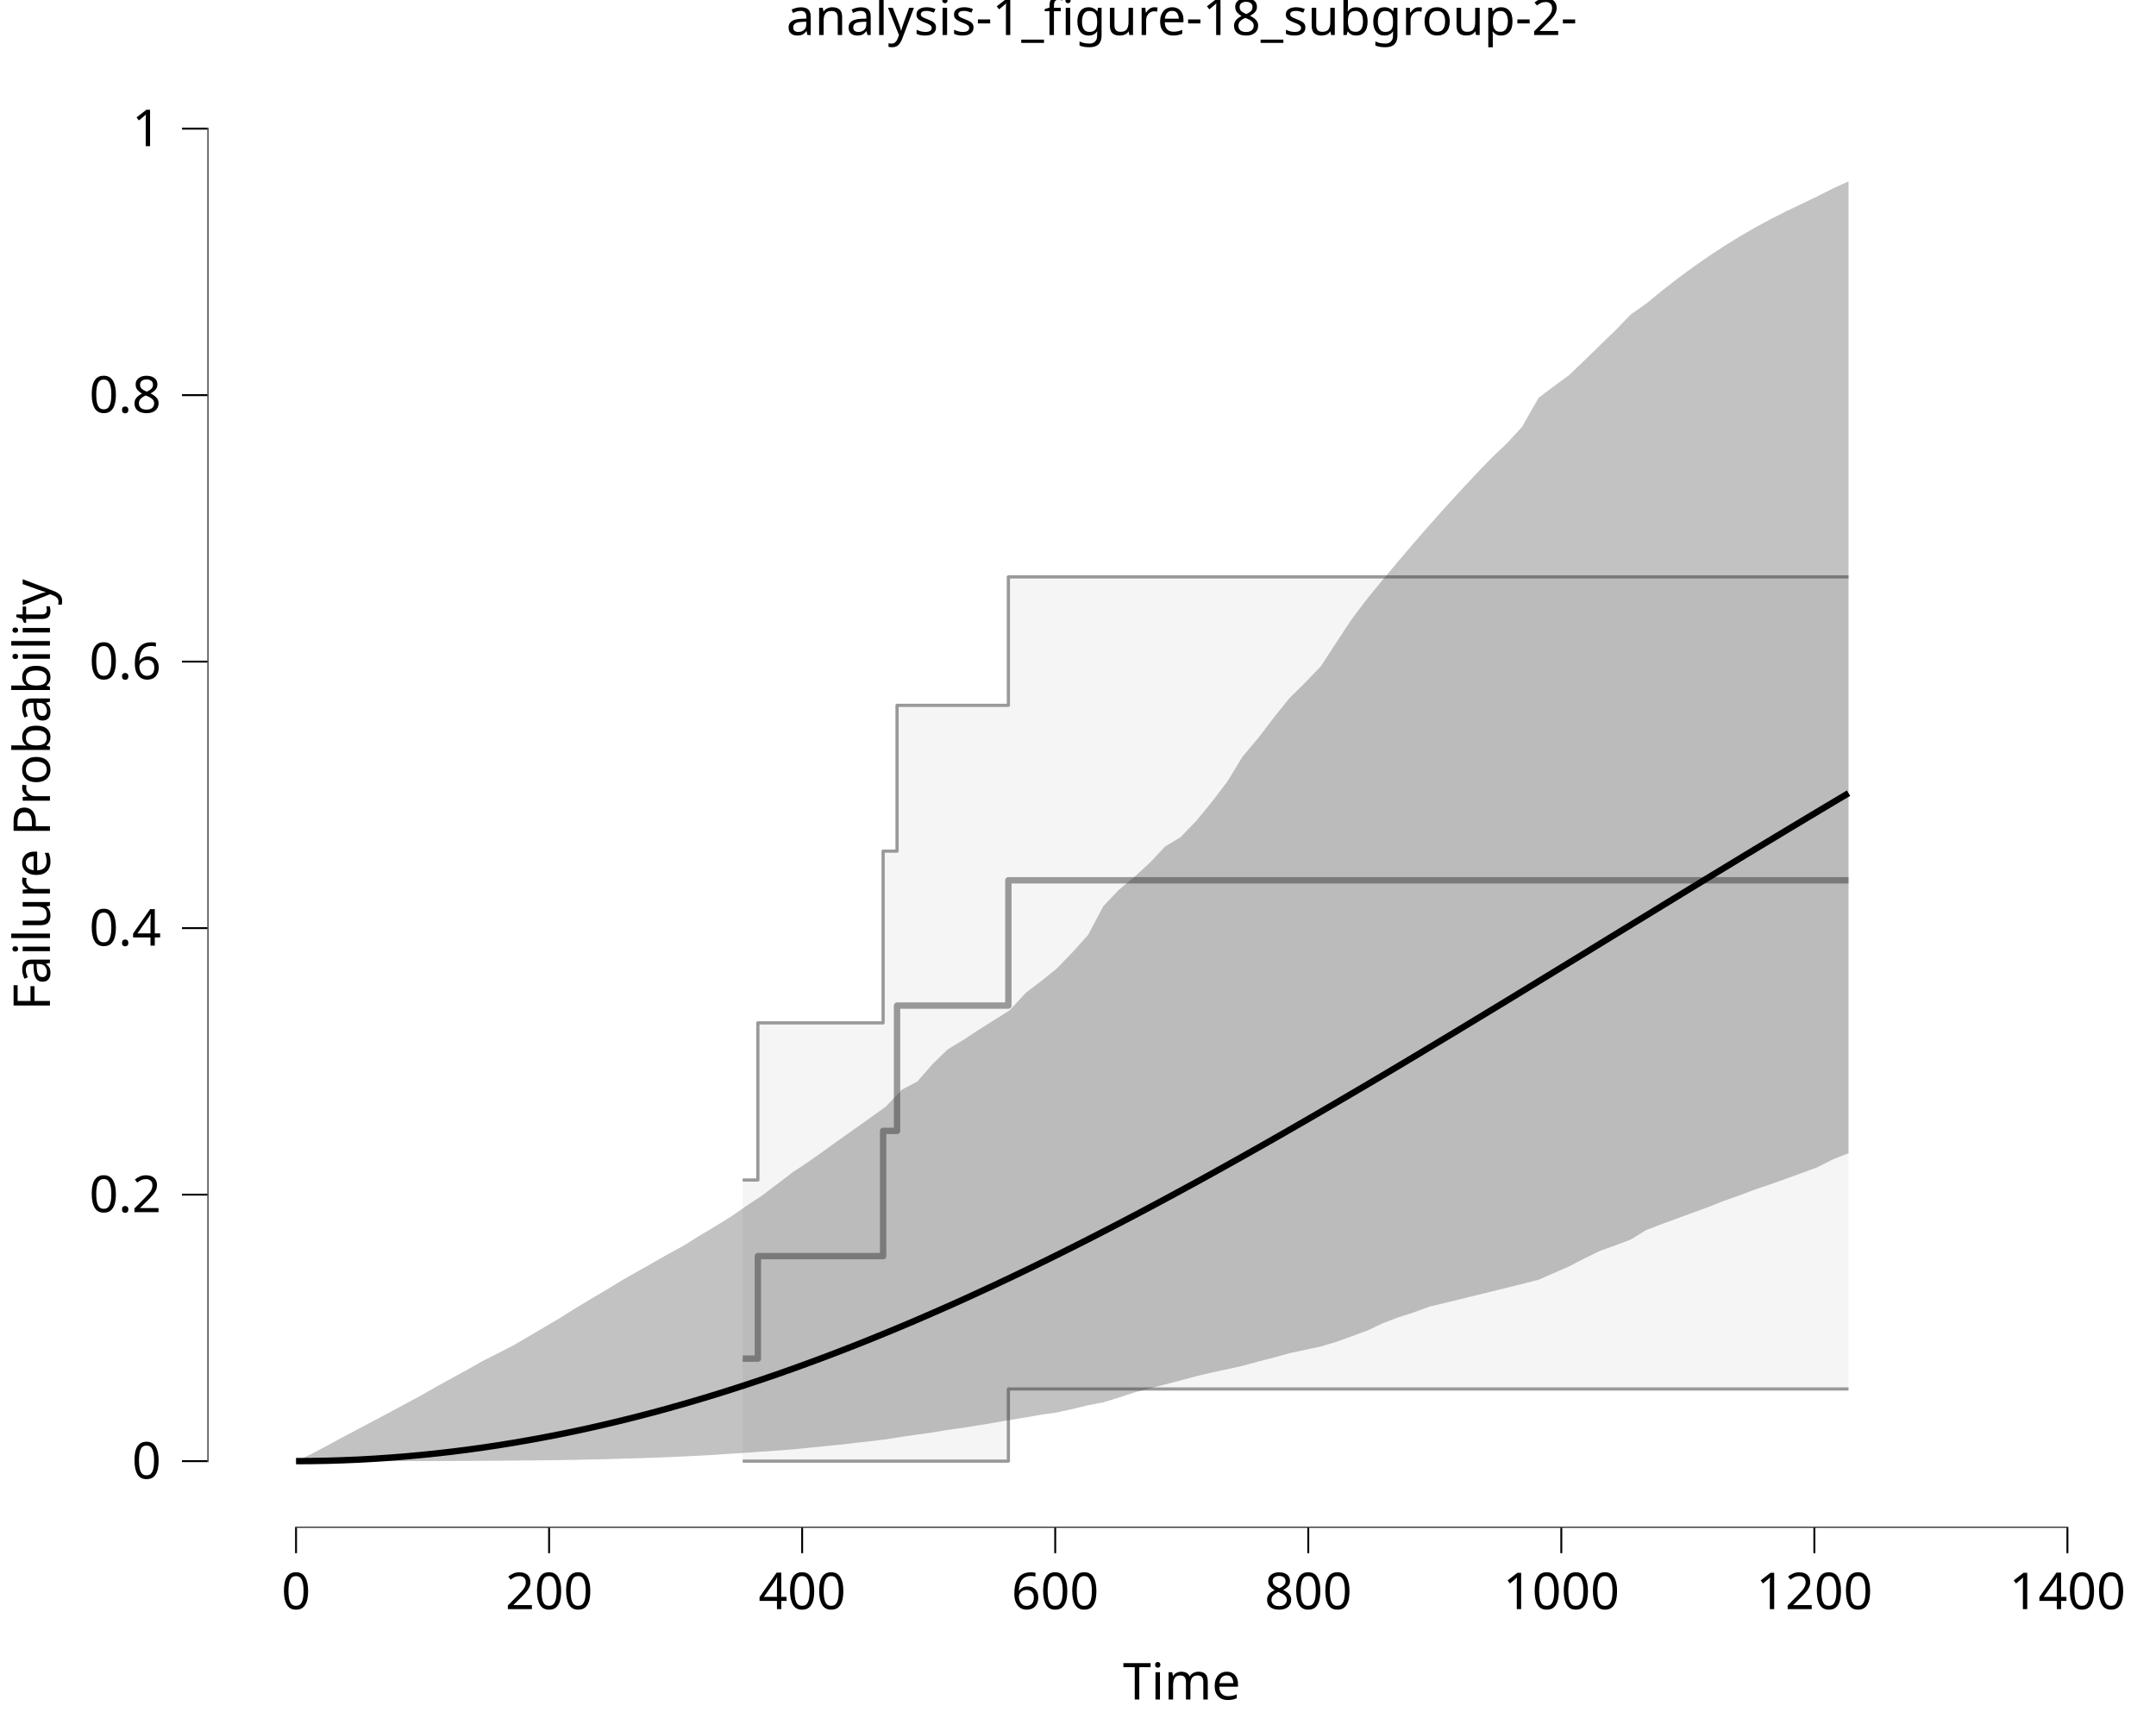
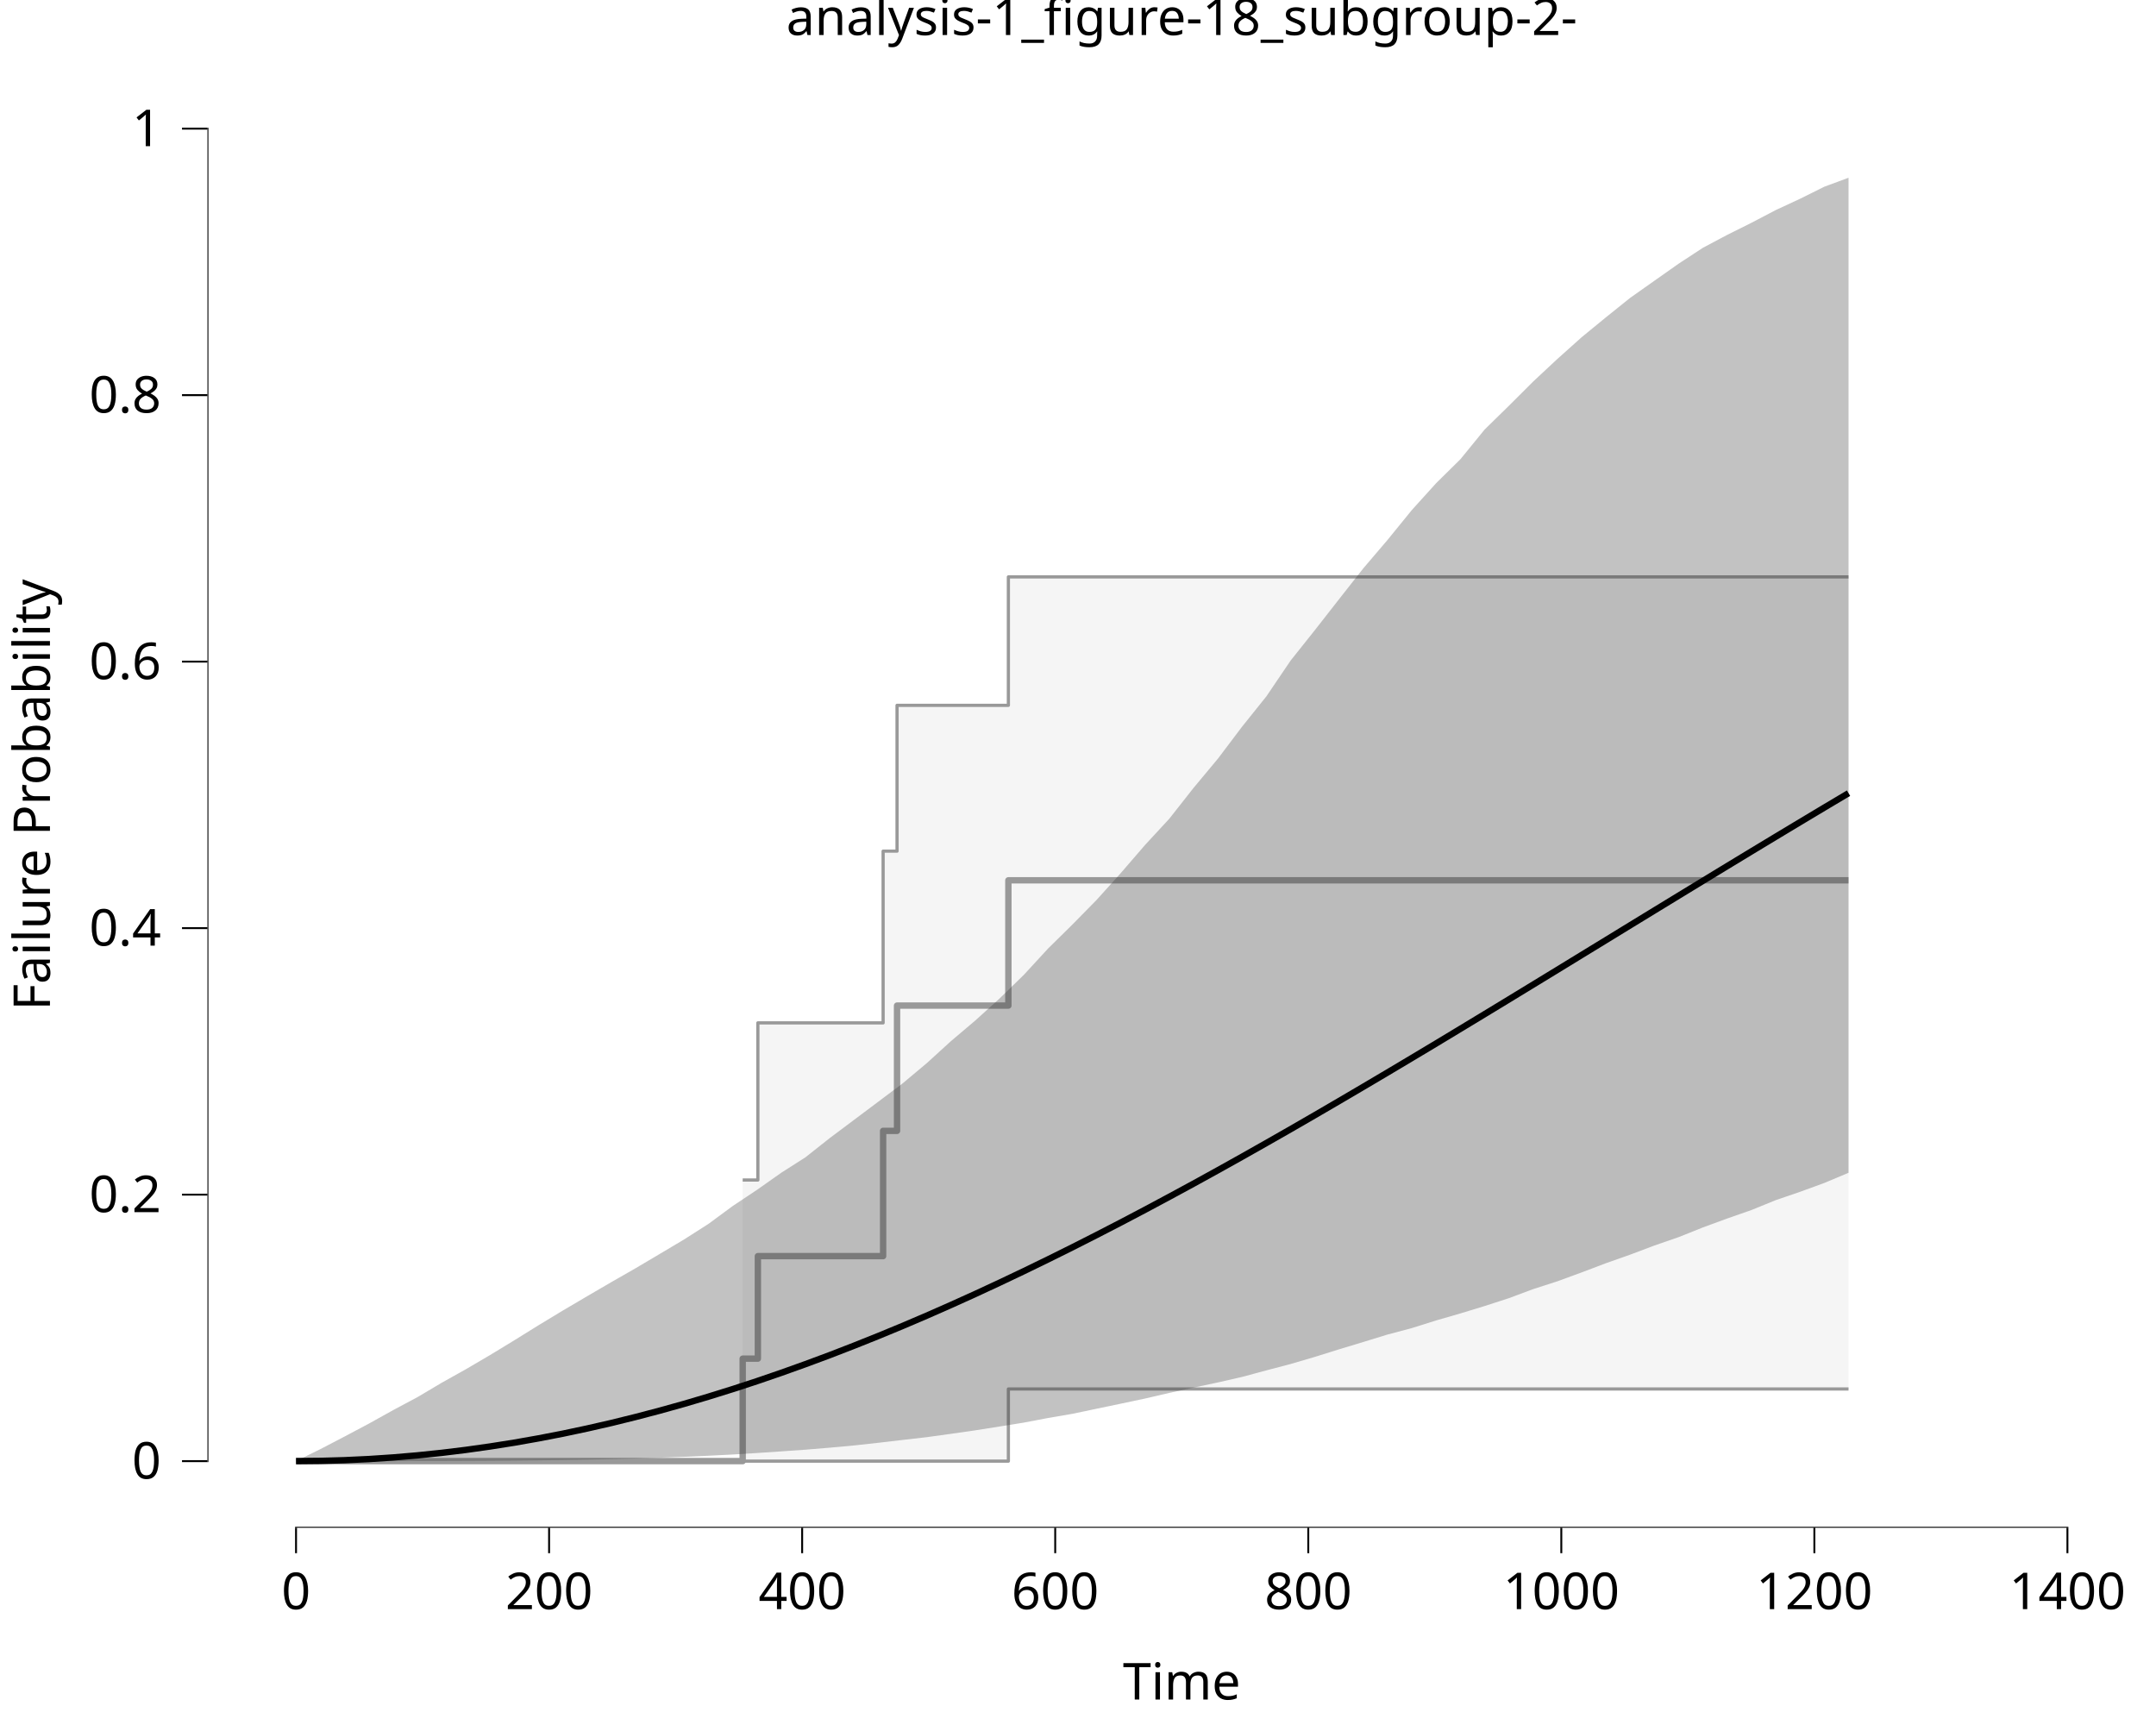
<svg xmlns="http://www.w3.org/2000/svg" class="svglite" data-engine-version="2.0" width="720.00pt" height="576.00pt" viewBox="0 0 720.00 576.00">
  <defs>
    <style type="text/css">
    .svglite line, .svglite polyline, .svglite polygon, .svglite path, .svglite rect, .svglite circle {
      fill: none;
      stroke: #000000;
      stroke-linecap: round;
      stroke-linejoin: round;
      stroke-miterlimit: 10.00;
    }
  </style>
  </defs>
  <rect width="100%" height="100%" style="stroke: none; fill: #FFFFFF;" />
  <defs>
    <clipPath id="cpMC4wMHw3MjAuMDB8MC4wMHw1NzYuMDA=">
      <rect x="0.00" y="0.00" width="720.00" height="576.00" />
    </clipPath>
  </defs>
  <g clip-path="url(#cpMC4wMHw3MjAuMDB8MC4wMHw1NzYuMDA=)">
    <rect x="-0" y="0.00" width="720.00" height="576.00" style="stroke-width: 10.67; stroke: none;" />
  </g>
  <defs>
    <clipPath id="cpNjkuMjh8NzIwLjAwfDIwLjcxfDUxMC4xNA==">
      <rect x="69.28" y="20.71" width="650.72" height="489.43" />
    </clipPath>
  </defs>
  <g clip-path="url(#cpNjkuMjh8NzIwLjAwfDIwLjcxfDUxMC4xNA==)">
    <rect x="69.28" y="20.71" width="650.72" height="489.43" style="stroke-width: 10.67; stroke: none;" />
    <polygon points="248.02,394.02 253.09,394.02 253.09,341.55 294.92,341.55 294.92,284.21 299.57,284.21 299.57,235.52 336.75,235.52 336.75,192.64 336.75,192.64 617.32,192.64 617.32,463.80 336.75,463.80 336.75,463.80 336.75,487.89 299.57,487.89 299.57,487.89 294.92,487.89 294.92,487.89 253.09,487.89 253.09,487.89 248.02,487.89 " style="stroke-width: 0.00; stroke: none; stroke-linecap: butt; fill: #999999; fill-opacity: 0.10;" />
    <polyline points="248.02,394.02 253.09,394.02 253.09,341.55 294.92,341.55 294.92,284.21 299.57,284.21 299.57,235.52 336.75,235.52 336.75,192.64 336.75,192.64 617.32,192.64 " style="stroke-width: 1.07; stroke: #999999; stroke-linecap: butt;" />
    <polyline points="617.32,463.80 336.75,463.80 336.75,463.80 336.75,487.89 299.57,487.89 299.57,487.89 294.92,487.89 294.92,487.89 253.09,487.89 253.09,487.89 248.02,487.89 " style="stroke-width: 1.07; stroke: #999999; stroke-linecap: butt;" />
-     <polyline points="248.02,453.67 253.09,453.67 253.09,419.44 294.92,419.44 294.92,377.61 299.57,377.61 299.57,335.78 336.75,335.78 336.75,293.95 336.75,293.95 617.32,293.95 " style="stroke-width: 2.13; stroke: #999999; stroke-linecap: butt;" />
-     <polygon points="98.86,487.89 103.93,485.54 109.43,482.61 114.50,479.88 119.57,477.19 124.64,474.51 130.13,471.59 135.20,468.86 140.27,466.16 145.34,463.24 150.83,460.21 155.91,457.45 160.98,454.56 166.47,451.79 171.54,449.18 176.61,446.21 181.68,443.23 187.17,439.99 192.24,436.79 197.31,433.74 202.38,430.76 207.88,427.40 212.95,424.52 218.02,421.67 223.09,418.77 228.58,415.78 233.65,412.57 238.72,409.58 244.22,406.17 249.29,402.64 254.36,399.30 259.43,395.47 264.92,391.30 269.99,387.94 275.06,384.34 280.13,380.69 285.63,376.79 290.70,373.18 295.77,369.56 301.26,363.79 306.33,361.17 311.40,355.32 316.47,350.42 321.96,347.07 327.03,343.74 332.11,340.53 337.18,337.35 342.67,331.43 347.74,327.57 352.81,323.50 358.30,317.84 363.37,312.19 368.44,302.62 373.51,297.25 379.01,292.66 384.08,287.99 389.15,282.60 394.22,279.57 399.71,273.87 404.78,267.66 409.85,261.02 414.92,252.68 420.42,246.15 425.49,239.49 430.56,233.18 436.05,227.75 441.12,222.45 446.19,214.66 451.26,206.96 456.76,199.68 461.83,193.52 466.90,187.48 471.97,181.52 477.46,175.21 482.53,169.54 487.60,163.99 493.09,158.12 498.16,152.85 503.24,148.02 508.31,142.51 513.80,132.85 518.87,129.02 523.94,125.30 529.01,120.47 534.50,115.11 539.57,110.20 544.64,104.96 549.72,101.42 555.21,96.92 560.28,92.98 565.35,89.24 570.84,85.42 575.91,82.10 580.98,78.96 586.05,76.03 591.55,73.05 596.62,70.49 601.69,68.09 606.76,65.63 612.25,62.87 617.32,60.56 617.32,385.07 612.25,387.07 606.76,389.82 601.69,391.70 596.62,393.53 591.55,395.35 586.05,397.20 580.98,399.12 575.91,400.91 570.84,402.92 565.35,404.93 560.28,406.79 555.21,408.64 549.72,410.75 544.64,413.88 539.57,415.81 534.50,417.60 529.01,420.28 523.94,422.89 518.87,425.11 513.80,427.33 508.31,428.72 503.24,429.99 498.16,431.25 493.09,432.49 487.60,433.83 482.53,435.06 477.46,436.27 471.97,438.29 466.90,439.90 461.83,441.83 456.76,444.23 451.26,446.27 446.19,448.08 441.12,449.60 436.05,450.69 430.56,451.86 425.49,453.29 420.42,454.57 414.92,456.07 409.85,457.21 404.78,458.28 399.71,459.48 394.22,460.96 389.15,462.26 384.08,463.56 379.01,464.90 373.51,466.71 368.44,468.27 363.37,469.23 358.30,470.47 352.81,471.66 347.74,472.37 342.67,473.28 337.18,474.15 332.11,475.05 327.03,475.89 321.96,476.70 316.47,477.46 311.40,478.32 306.33,479.03 301.26,479.75 295.77,480.62 290.70,481.24 285.63,481.80 280.13,482.43 275.06,482.94 269.99,483.45 264.92,483.96 259.43,484.37 254.36,484.71 249.29,485.07 244.22,485.42 238.72,485.78 233.65,486.06 228.58,486.31 223.09,486.56 218.02,486.76 212.95,486.93 207.88,487.07 202.38,487.23 197.31,487.35 192.24,487.45 187.17,487.54 181.68,487.61 176.61,487.66 171.54,487.71 166.47,487.75 160.98,487.79 155.91,487.81 150.83,487.83 145.34,487.86 140.27,487.87 135.20,487.88 130.13,487.89 124.64,487.89 119.57,487.89 114.50,487.89 109.43,487.89 103.93,487.89 98.86,487.89 " style="stroke-width: 0.00; stroke: none; stroke-linecap: butt; fill: #333333; fill-opacity: 0.30;" />
-     <polyline points="98.86,487.89 103.93,485.54 109.43,482.61 114.50,479.88 119.57,477.19 124.64,474.51 130.13,471.59 135.20,468.86 140.27,466.16 145.34,463.24 150.83,460.21 155.91,457.45 160.98,454.56 166.47,451.79 171.54,449.18 176.61,446.21 181.68,443.23 187.17,439.99 192.24,436.79 197.31,433.74 202.38,430.76 207.88,427.40 212.95,424.52 218.02,421.67 223.09,418.77 228.58,415.78 233.65,412.57 238.72,409.58 244.22,406.17 249.29,402.64 254.36,399.30 259.43,395.47 264.92,391.30 269.99,387.94 275.06,384.34 280.13,380.69 285.63,376.79 290.70,373.18 295.77,369.56 301.26,363.79 306.33,361.17 311.40,355.32 316.47,350.42 321.96,347.07 327.03,343.74 332.11,340.53 337.18,337.35 342.67,331.43 347.74,327.57 352.81,323.50 358.30,317.84 363.37,312.19 368.44,302.62 373.51,297.25 379.01,292.66 384.08,287.99 389.15,282.60 394.22,279.57 399.71,273.87 404.78,267.66 409.85,261.02 414.92,252.68 420.42,246.15 425.49,239.49 430.56,233.18 436.05,227.75 441.12,222.45 446.19,214.66 451.26,206.96 456.76,199.68 461.83,193.52 466.90,187.48 471.97,181.52 477.46,175.21 482.53,169.54 487.60,163.99 493.09,158.12 498.16,152.85 503.24,148.02 508.31,142.51 513.80,132.85 518.87,129.02 523.94,125.30 529.01,120.47 534.50,115.11 539.57,110.20 544.64,104.96 549.72,101.42 555.21,96.92 560.28,92.98 565.35,89.24 570.84,85.42 575.91,82.10 580.98,78.96 586.05,76.03 591.55,73.05 596.62,70.49 601.69,68.09 606.76,65.63 612.25,62.87 617.32,60.56 " style="stroke-width: 1.07; stroke: none; stroke-linecap: butt;" />
-     <polyline points="617.32,385.07 612.25,387.07 606.76,389.82 601.69,391.70 596.62,393.53 591.55,395.35 586.05,397.20 580.98,399.12 575.91,400.91 570.84,402.92 565.35,404.93 560.28,406.79 555.21,408.64 549.72,410.75 544.64,413.88 539.57,415.81 534.50,417.60 529.01,420.28 523.94,422.89 518.87,425.11 513.80,427.33 508.31,428.72 503.24,429.99 498.16,431.25 493.09,432.49 487.60,433.83 482.53,435.06 477.46,436.27 471.97,438.29 466.90,439.90 461.83,441.83 456.76,444.23 451.26,446.27 446.19,448.08 441.12,449.60 436.05,450.69 430.56,451.86 425.49,453.29 420.42,454.57 414.92,456.07 409.85,457.21 404.78,458.28 399.71,459.48 394.22,460.96 389.15,462.26 384.08,463.56 379.01,464.90 373.51,466.71 368.44,468.27 363.37,469.23 358.30,470.47 352.81,471.66 347.74,472.37 342.67,473.28 337.18,474.15 332.11,475.05 327.03,475.89 321.96,476.70 316.47,477.46 311.40,478.32 306.33,479.03 301.26,479.75 295.77,480.62 290.70,481.24 285.63,481.80 280.13,482.43 275.06,482.94 269.99,483.45 264.92,483.96 259.43,484.37 254.36,484.71 249.29,485.07 244.22,485.42 238.72,485.78 233.65,486.06 228.58,486.31 223.09,486.56 218.02,486.76 212.95,486.93 207.88,487.07 202.38,487.23 197.31,487.35 192.24,487.45 187.17,487.54 181.68,487.61 176.61,487.66 171.54,487.71 166.47,487.75 160.98,487.79 155.91,487.81 150.83,487.83 145.34,487.86 140.27,487.87 135.20,487.88 130.13,487.89 124.64,487.89 119.57,487.89 114.50,487.89 109.43,487.89 103.93,487.89 98.86,487.89 " style="stroke-width: 1.07; stroke: none; stroke-linecap: butt;" />
-     <polyline points="98.86,487.89 103.93,487.86 109.43,487.76 114.50,487.60 119.57,487.39 124.64,487.11 130.13,486.74 135.20,486.34 140.27,485.88 145.34,485.36 150.83,484.74 155.91,484.10 160.98,483.40 166.47,482.58 171.54,481.76 176.61,480.88 181.68,479.95 187.17,478.88 192.24,477.83 197.31,476.73 202.38,475.57 207.88,474.25 212.95,472.98 218.02,471.66 223.09,470.28 228.58,468.73 233.65,467.24 238.72,465.71 244.22,463.98 249.29,462.34 254.36,460.65 259.43,458.92 264.92,456.98 269.99,455.14 275.06,453.26 280.13,451.33 285.63,449.19 290.70,447.17 295.77,445.10 301.26,442.82 306.33,440.67 311.40,438.47 316.47,436.24 321.96,433.78 327.03,431.46 332.11,429.11 337.18,426.72 342.67,424.10 347.74,421.64 352.81,419.14 358.30,416.40 363.37,413.84 368.44,411.24 373.51,408.62 379.01,405.75 384.08,403.06 389.15,400.35 394.22,397.61 399.71,394.62 404.78,391.83 409.85,389.01 414.92,386.18 420.42,383.08 425.49,380.20 430.56,377.30 436.05,374.14 441.12,371.20 446.19,368.24 451.26,365.27 456.76,362.04 461.83,359.04 466.90,356.02 471.97,353.00 477.46,349.70 482.53,346.66 487.60,343.60 493.09,340.27 498.16,337.20 503.24,334.12 508.31,331.03 513.80,327.68 518.87,324.59 523.94,321.49 529.01,318.39 534.50,315.02 539.57,311.92 544.64,308.82 549.72,305.72 555.21,302.36 560.28,299.26 565.35,296.17 570.84,292.82 575.91,289.74 580.98,286.66 586.05,283.59 591.55,280.28 596.62,277.22 601.69,274.18 606.76,271.14 612.25,267.86 617.32,264.85 " style="stroke-width: 2.13; stroke-linecap: butt;" />
+     <polyline points="98.86,487.89 248.02,487.89 248.02,453.67 253.09,453.67 253.09,419.44 294.92,419.44 294.92,377.61 299.57,377.61 299.57,335.78 336.75,335.78 336.75,293.95 336.75,293.95 617.32,293.95 " style="stroke-width: 2.13; stroke: #999999; stroke-linecap: butt;" />
+     <polygon points="98.86,487.89 106.96,483.90 115.06,479.68 123.16,475.38 131.27,470.87 139.37,466.55 147.47,461.74 155.57,457.21 163.67,452.46 171.77,447.53 179.87,442.50 187.97,437.60 196.07,432.83 204.17,428.11 212.27,423.47 220.38,418.67 228.48,413.85 236.58,408.68 244.68,402.71 252.78,397.32 260.88,391.61 268.98,386.44 277.08,380.03 285.18,373.96 293.28,367.89 301.39,361.79 309.49,355.01 317.59,347.63 325.69,340.77 333.79,333.43 341.89,325.54 349.99,316.74 358.09,308.76 366.19,300.52 374.29,291.53 382.39,282.15 390.50,273.37 398.60,263.08 406.70,253.36 414.80,242.64 422.90,232.54 431.00,220.58 439.10,210.41 447.20,200.05 455.30,189.75 463.40,180.25 471.51,170.28 479.61,161.33 487.71,153.34 495.81,143.41 503.91,135.48 512.01,127.40 520.11,119.84 528.21,112.59 536.31,105.95 544.41,99.45 552.51,93.73 560.62,88.02 568.72,82.72 576.82,78.42 584.92,74.38 593.02,70.14 601.12,66.38 609.22,62.35 617.32,59.35 617.32,391.61 609.22,395.01 601.12,397.97 593.02,400.74 584.92,404.04 576.82,406.87 568.72,409.84 560.62,413.08 552.51,415.89 544.41,418.94 536.31,421.80 528.21,424.87 520.11,427.84 512.01,430.45 503.91,433.47 495.81,436.10 487.71,438.57 479.61,440.91 471.51,443.46 463.40,445.61 455.30,448.10 447.20,450.55 439.10,453.08 431.00,455.46 422.90,457.59 414.80,459.77 406.70,461.62 398.60,463.34 390.50,465.11 382.39,466.99 374.29,468.71 366.19,470.40 358.09,472.10 349.99,473.49 341.89,475.03 333.79,476.33 325.69,477.61 317.59,478.77 309.49,479.89 301.39,480.82 293.28,481.77 285.18,482.66 277.08,483.40 268.98,484.07 260.88,484.64 252.78,485.18 244.68,485.68 236.58,486.09 228.48,486.45 220.38,486.75 212.27,487.01 204.17,487.21 196.07,487.39 187.97,487.52 179.87,487.63 171.77,487.72 163.67,487.78 155.57,487.82 147.47,487.85 139.37,487.87 131.27,487.88 123.16,487.89 115.06,487.89 106.96,487.89 98.86,487.89 " style="stroke-width: 0.00; stroke: none; stroke-linecap: butt; fill: #333333; fill-opacity: 0.30;" />
+     <polyline points="98.86,487.89 106.96,483.90 115.06,479.68 123.16,475.38 131.27,470.87 139.37,466.55 147.47,461.74 155.57,457.21 163.67,452.46 171.77,447.53 179.87,442.50 187.97,437.60 196.07,432.83 204.17,428.11 212.27,423.47 220.38,418.67 228.48,413.85 236.58,408.68 244.68,402.71 252.78,397.32 260.88,391.61 268.98,386.44 277.08,380.03 285.18,373.96 293.28,367.89 301.39,361.79 309.49,355.01 317.59,347.63 325.69,340.77 333.79,333.43 341.89,325.54 349.99,316.74 358.09,308.76 366.19,300.52 374.29,291.53 382.39,282.15 390.50,273.37 398.60,263.08 406.70,253.36 414.80,242.64 422.90,232.54 431.00,220.58 439.10,210.41 447.20,200.05 455.30,189.75 463.40,180.25 471.51,170.28 479.61,161.33 487.71,153.34 495.81,143.41 503.91,135.48 512.01,127.40 520.11,119.84 528.21,112.59 536.31,105.95 544.41,99.45 552.51,93.73 560.62,88.02 568.72,82.72 576.82,78.42 584.92,74.38 593.02,70.14 601.12,66.38 609.22,62.35 617.32,59.35 " style="stroke-width: 1.07; stroke: none; stroke-linecap: butt;" />
+     <polyline points="617.32,391.61 609.22,395.01 601.12,397.97 593.02,400.74 584.92,404.04 576.82,406.87 568.72,409.84 560.62,413.08 552.51,415.89 544.41,418.94 536.31,421.80 528.21,424.87 520.11,427.84 512.01,430.45 503.91,433.47 495.81,436.10 487.71,438.57 479.61,440.91 471.51,443.46 463.40,445.61 455.30,448.10 447.20,450.55 439.10,453.08 431.00,455.46 422.90,457.59 414.80,459.77 406.70,461.62 398.60,463.34 390.50,465.11 382.39,466.99 374.29,468.71 366.19,470.40 358.09,472.10 349.99,473.49 341.89,475.03 333.79,476.33 325.69,477.61 317.59,478.77 309.49,479.89 301.39,480.82 293.28,481.77 285.18,482.66 277.08,483.40 268.98,484.07 260.88,484.64 252.78,485.18 244.68,485.68 236.58,486.09 228.48,486.45 220.38,486.75 212.27,487.01 204.17,487.21 196.07,487.39 187.97,487.52 179.87,487.63 171.77,487.72 163.67,487.78 155.57,487.82 147.47,487.85 139.37,487.87 131.27,487.88 123.16,487.89 115.06,487.89 106.96,487.89 98.86,487.89 " style="stroke-width: 1.07; stroke: none; stroke-linecap: butt;" />
+     <polyline points="98.86,487.89 106.96,487.81 115.06,487.58 123.16,487.20 131.27,486.66 139.37,485.97 147.47,485.13 155.57,484.14 163.67,483.00 171.77,481.72 179.87,480.29 187.97,478.72 196.07,477.00 204.17,475.15 212.27,473.15 220.38,471.02 228.48,468.76 236.58,466.36 244.68,463.84 252.78,461.19 260.88,458.41 268.98,455.51 277.08,452.50 285.18,449.36 293.28,446.12 301.39,442.77 309.49,439.31 317.59,435.74 325.69,432.08 333.79,428.32 341.89,424.47 349.99,420.53 358.09,416.51 366.19,412.40 374.29,408.22 382.39,403.96 390.50,399.62 398.60,395.23 406.70,390.77 414.80,386.25 422.90,381.67 431.00,377.05 439.10,372.37 447.20,367.65 455.30,362.89 463.40,358.10 471.51,353.27 479.61,348.42 487.71,343.53 495.81,338.63 503.91,333.71 512.01,328.77 520.11,323.83 528.21,318.87 536.31,313.92 544.41,308.96 552.51,304.01 560.62,299.06 568.72,294.12 576.82,289.19 584.92,284.28 593.02,279.39 601.12,274.52 609.22,269.67 617.32,264.85 " style="stroke-width: 2.13; stroke-linecap: butt;" />
    <line x1="98.54" y1="510.14" x2="690.74" y2="510.14" style="stroke-width: 0.64; stroke-linecap: butt;" />
    <line x1="69.28" y1="488.21" x2="69.28" y2="42.64" style="stroke-width: 0.64; stroke-linecap: butt;" />
    <rect x="69.28" y="20.71" width="650.72" height="489.43" style="stroke-width: 0.00; stroke: none;" />
  </g>
  <g clip-path="url(#cpMC4wMHw3MjAuMDB8MC4wMHw1NzYuMDA=)">
    <polyline points="69.28,510.14 69.28,20.71 " style="stroke-width: 0.00; stroke: none; stroke-linecap: butt;" />
    <text x="53.81" y="493.74" text-anchor="end" style="font-size: 17.00px; font-family: sans;" textLength="9.46px" lengthAdjust="spacingAndGlyphs">0</text>
    <text x="53.81" y="404.75" text-anchor="end" style="font-size: 17.00px; font-family: sans;" textLength="23.63px" lengthAdjust="spacingAndGlyphs">0.2</text>
    <text x="53.81" y="315.77" text-anchor="end" style="font-size: 17.00px; font-family: sans;" textLength="23.63px" lengthAdjust="spacingAndGlyphs">0.4</text>
    <text x="53.81" y="226.78" text-anchor="end" style="font-size: 17.00px; font-family: sans;" textLength="23.63px" lengthAdjust="spacingAndGlyphs">0.6</text>
    <text x="53.81" y="137.79" text-anchor="end" style="font-size: 17.00px; font-family: sans;" textLength="23.63px" lengthAdjust="spacingAndGlyphs">0.8</text>
    <text x="53.81" y="48.80" text-anchor="end" style="font-size: 17.00px; font-family: sans;" textLength="9.46px" lengthAdjust="spacingAndGlyphs">1</text>
    <polyline points="60.78,487.89 69.28,487.89 " style="stroke-width: 0.64; stroke-linecap: butt;" />
    <polyline points="60.78,398.91 69.28,398.91 " style="stroke-width: 0.64; stroke-linecap: butt;" />
    <polyline points="60.78,309.92 69.28,309.92 " style="stroke-width: 0.64; stroke-linecap: butt;" />
    <polyline points="60.78,220.93 69.28,220.93 " style="stroke-width: 0.64; stroke-linecap: butt;" />
    <polyline points="60.78,131.94 69.28,131.94 " style="stroke-width: 0.64; stroke-linecap: butt;" />
    <polyline points="60.78,42.95 69.28,42.95 " style="stroke-width: 0.64; stroke-linecap: butt;" />
    <polyline points="69.28,510.14 720.00,510.14 " style="stroke-width: 0.00; stroke: none; stroke-linecap: butt;" />
    <polyline points="98.86,518.64 98.86,510.14 " style="stroke-width: 0.64; stroke-linecap: butt;" />
    <polyline points="183.37,518.64 183.37,510.14 " style="stroke-width: 0.64; stroke-linecap: butt;" />
    <polyline points="267.88,518.64 267.88,510.14 " style="stroke-width: 0.64; stroke-linecap: butt;" />
    <polyline points="352.39,518.64 352.39,510.14 " style="stroke-width: 0.64; stroke-linecap: butt;" />
    <polyline points="436.90,518.64 436.90,510.14 " style="stroke-width: 0.64; stroke-linecap: butt;" />
    <polyline points="521.40,518.64 521.40,510.14 " style="stroke-width: 0.64; stroke-linecap: butt;" />
    <polyline points="605.91,518.64 605.91,510.14 " style="stroke-width: 0.64; stroke-linecap: butt;" />
    <polyline points="690.42,518.64 690.42,510.14 " style="stroke-width: 0.64; stroke-linecap: butt;" />
    <text x="98.86" y="537.32" text-anchor="middle" style="font-size: 17.00px; font-family: sans;" textLength="9.46px" lengthAdjust="spacingAndGlyphs">0</text>
    <text x="183.37" y="537.32" text-anchor="middle" style="font-size: 17.00px; font-family: sans;" textLength="28.37px" lengthAdjust="spacingAndGlyphs">200</text>
    <text x="267.88" y="537.32" text-anchor="middle" style="font-size: 17.00px; font-family: sans;" textLength="28.37px" lengthAdjust="spacingAndGlyphs">400</text>
    <text x="352.39" y="537.32" text-anchor="middle" style="font-size: 17.00px; font-family: sans;" textLength="28.37px" lengthAdjust="spacingAndGlyphs">600</text>
    <text x="436.90" y="537.32" text-anchor="middle" style="font-size: 17.00px; font-family: sans;" textLength="28.37px" lengthAdjust="spacingAndGlyphs">800</text>
    <text x="521.40" y="537.32" text-anchor="middle" style="font-size: 17.00px; font-family: sans;" textLength="37.82px" lengthAdjust="spacingAndGlyphs">1000</text>
    <text x="605.91" y="537.32" text-anchor="middle" style="font-size: 17.00px; font-family: sans;" textLength="37.82px" lengthAdjust="spacingAndGlyphs">1200</text>
    <text x="690.42" y="537.32" text-anchor="middle" style="font-size: 17.00px; font-family: sans;" textLength="37.82px" lengthAdjust="spacingAndGlyphs">1400</text>
    <text x="394.64" y="567.49" text-anchor="middle" style="font-size: 17.00px; font-family: sans;" textLength="37.78px" lengthAdjust="spacingAndGlyphs">Time</text>
    <text transform="translate(16.68,265.42) rotate(-90)" text-anchor="middle" style="font-size: 17.00px; font-family: sans;" textLength="136.06px" lengthAdjust="spacingAndGlyphs">Failure Probability</text>
    <text x="394.64" y="11.70" text-anchor="middle" style="font-size: 17.00px; font-family: sans;" textLength="254.24px" lengthAdjust="spacingAndGlyphs">analysis-1_figure-18_subgroup-2-</text>
  </g>
</svg>
